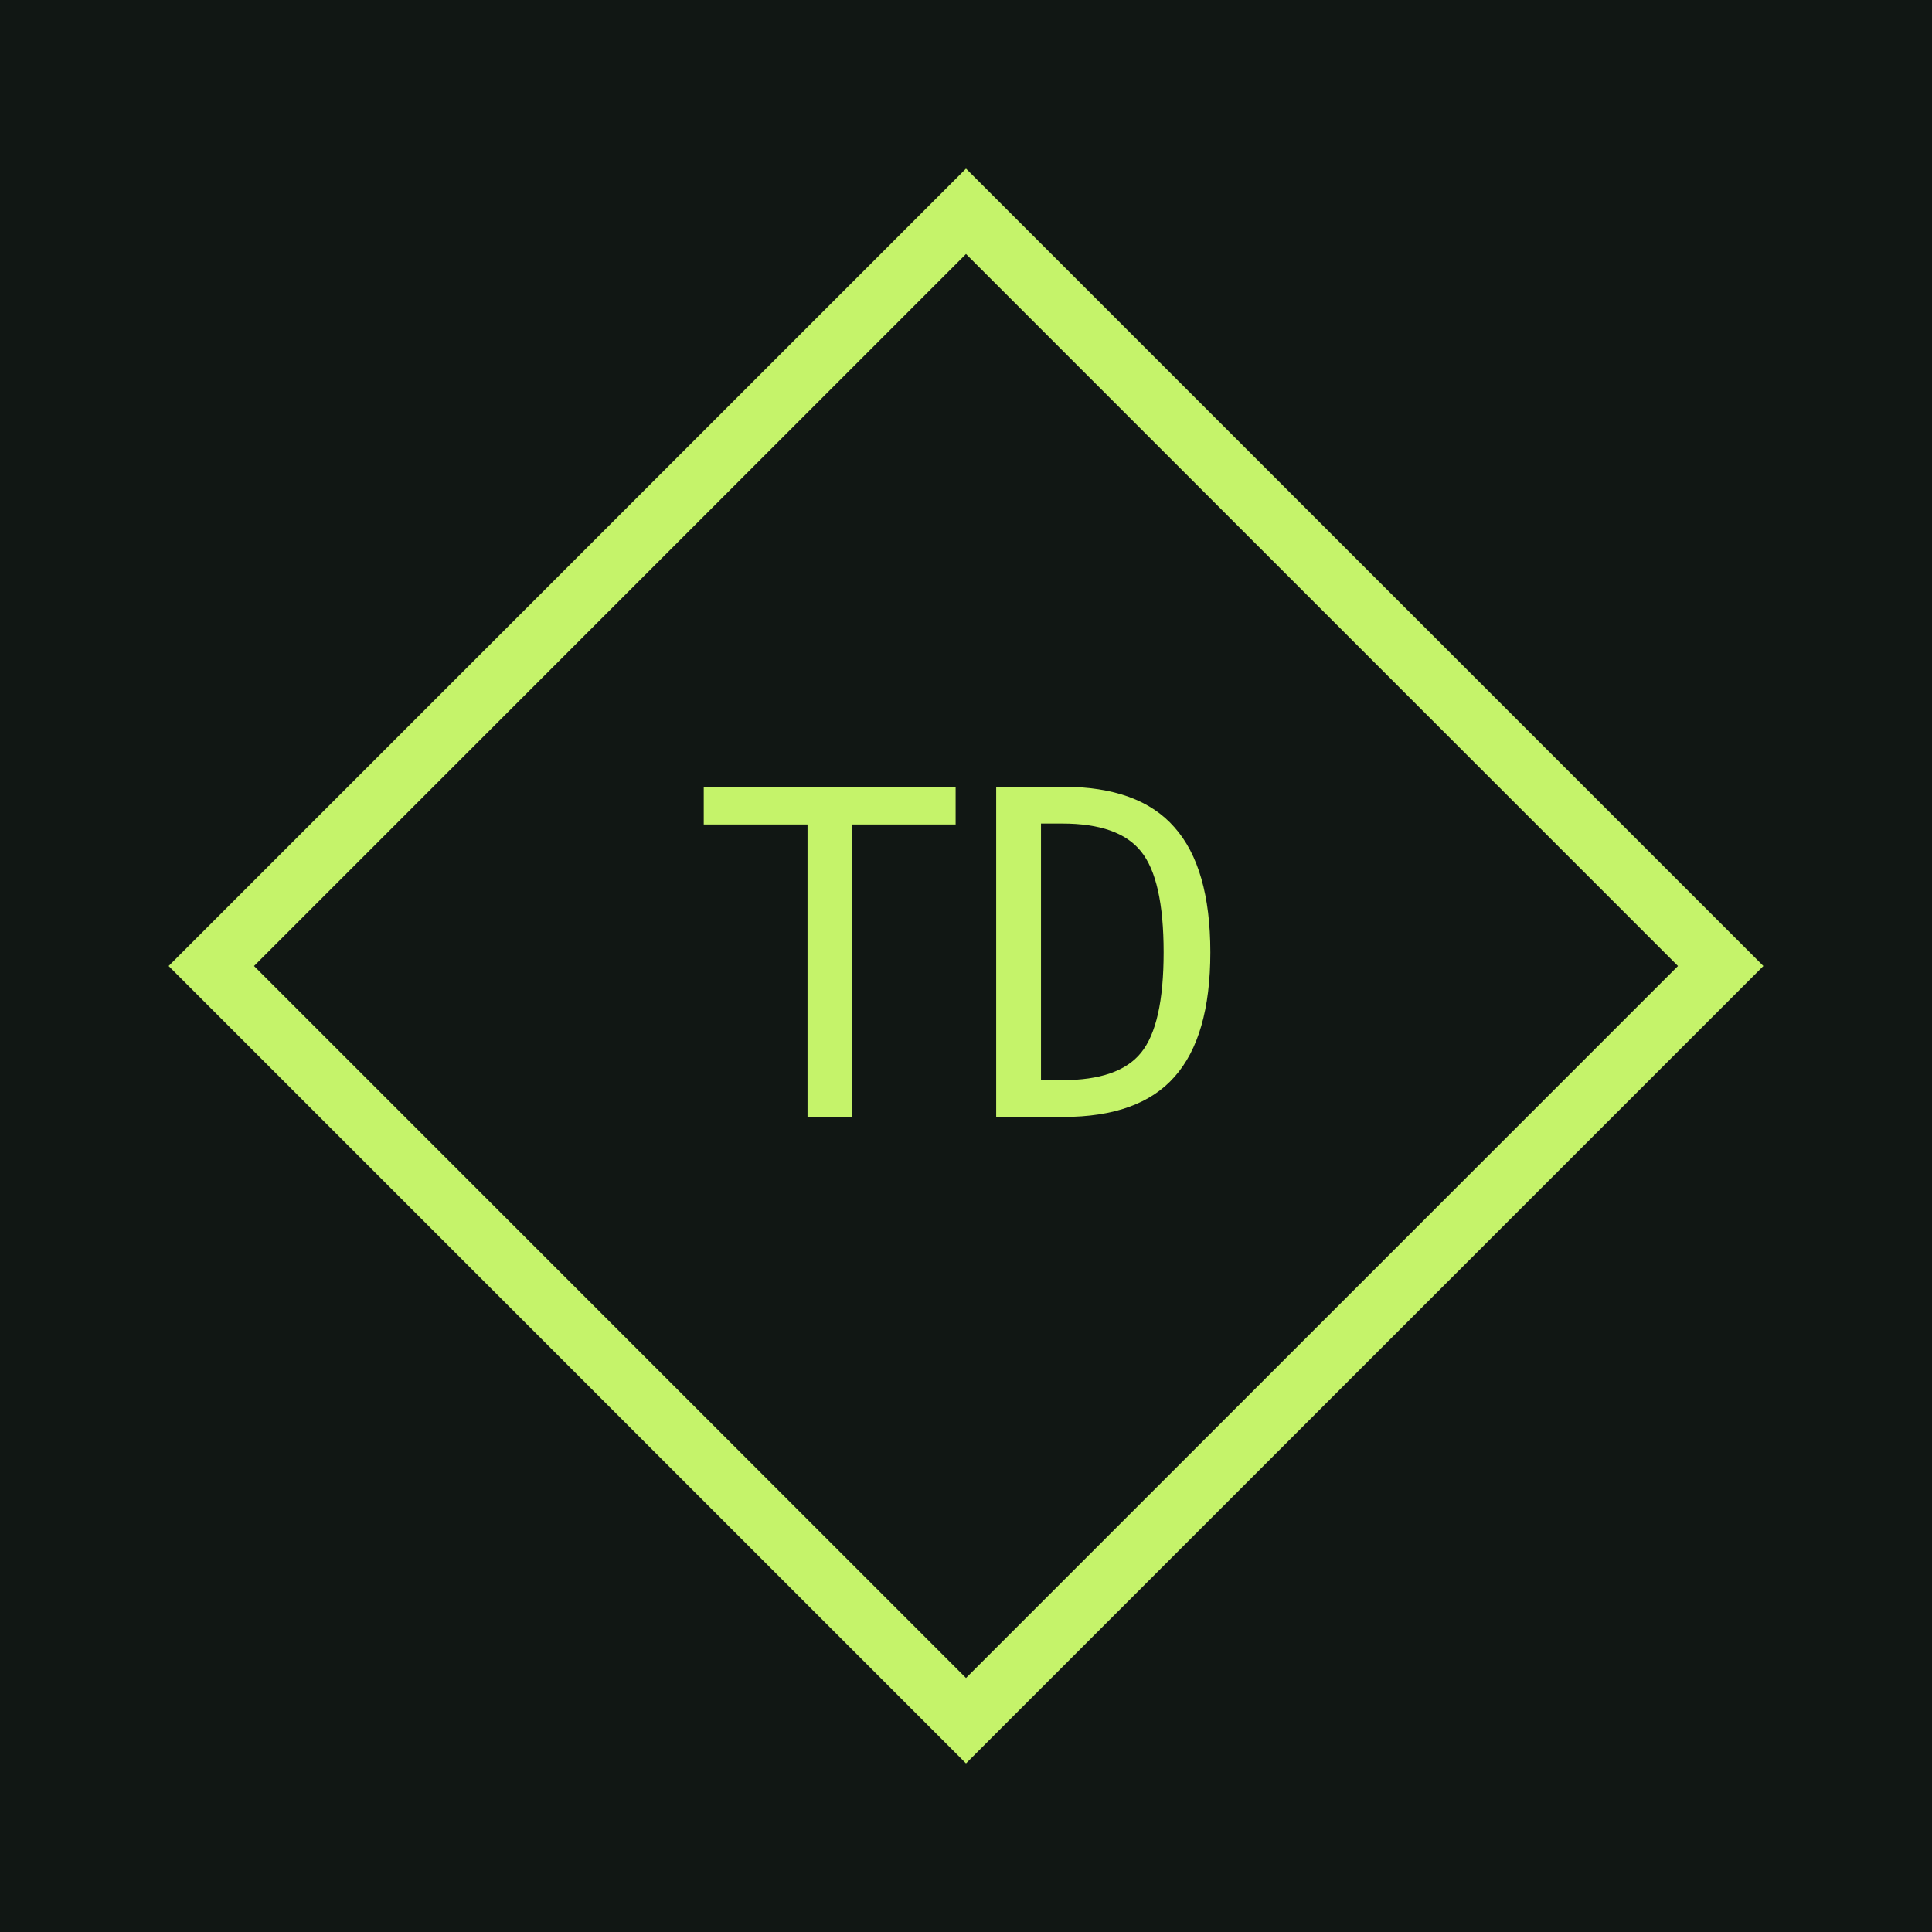
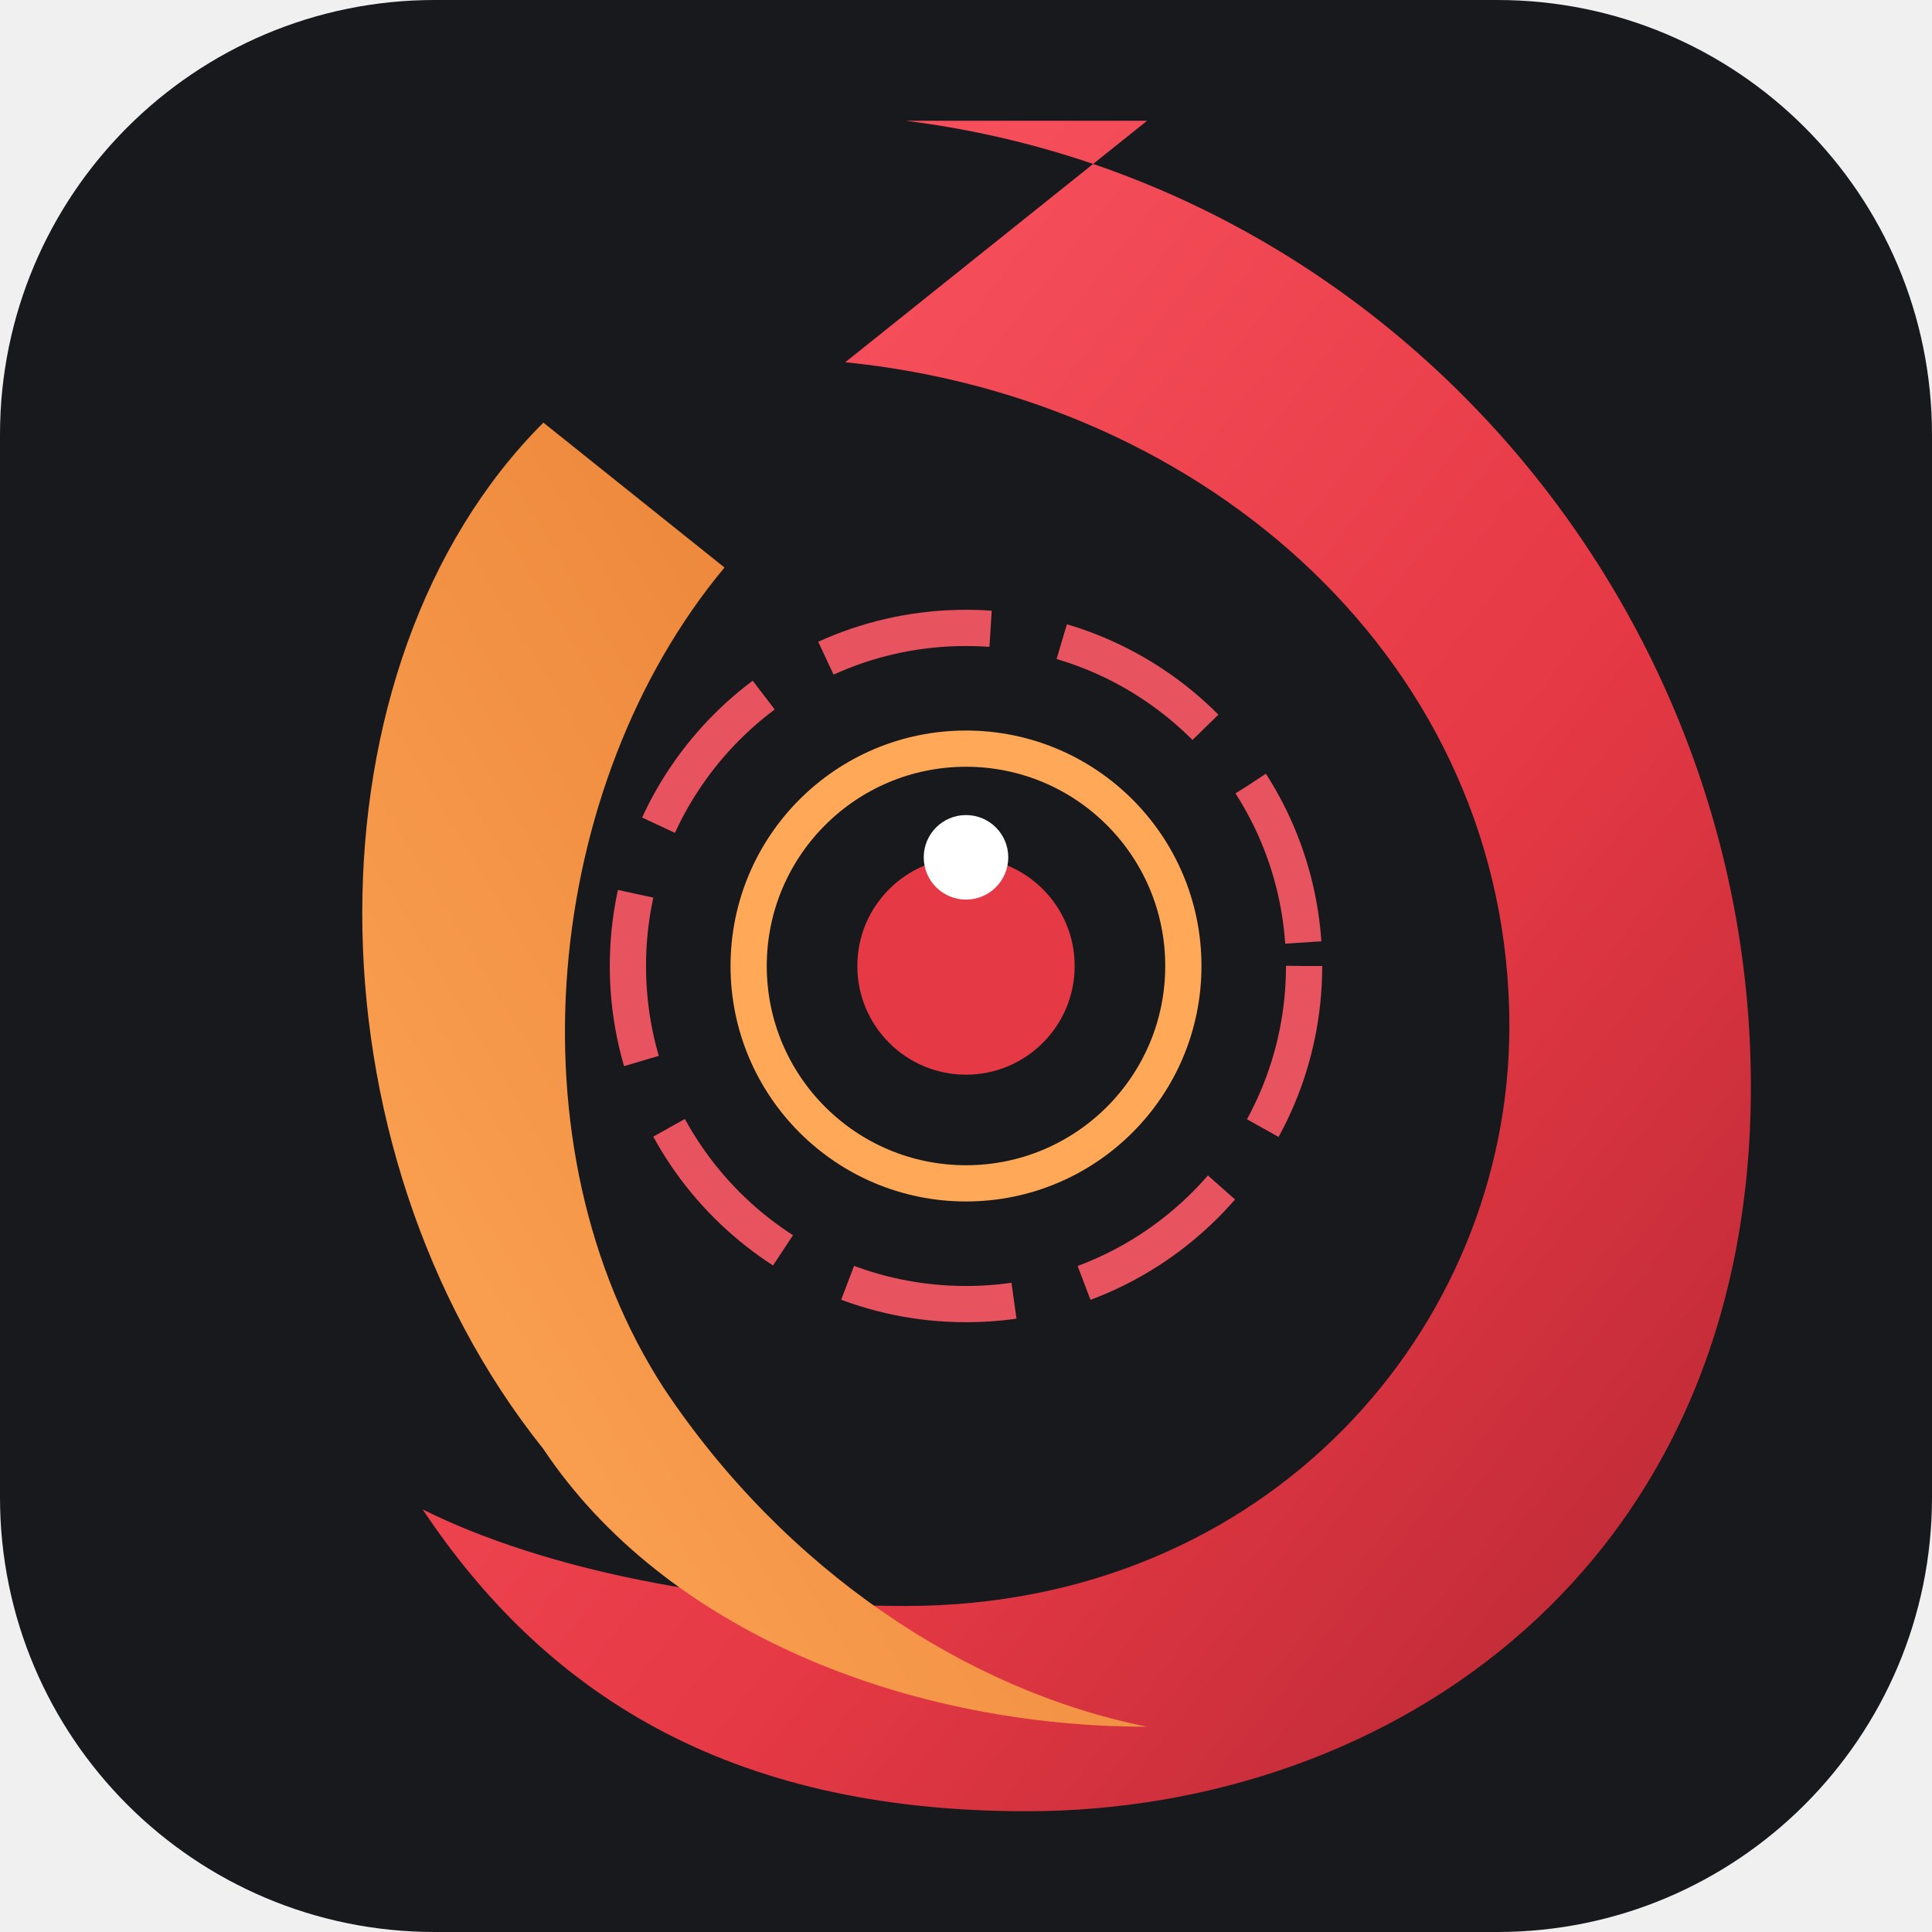
- <svg xmlns="http://www.w3.org/2000/svg" viewBox="0 0 64 64">
-   <rect width="64" height="64" fill="#111714" />
-   <path d="M32 7 57 32 32 57 7 32Z" fill="none" stroke="#c5f36a" stroke-width="2" />
-   <text x="32" y="37" fill="#c5f36a" font-family="monospace" font-size="15" text-anchor="middle">TD</text>
+ <svg xmlns="http://www.w3.org/2000/svg" viewBox="0 0 160 160" width="100%" height="100%">
+   <defs>
+     <linearGradient id="fav-red" x1="0%" y1="0%" x2="100%" y2="100%">
+       <stop offset="0%" stop-color="#FF5A67" />
+       <stop offset="60%" stop-color="#E53945" />
+       <stop offset="100%" stop-color="#B32632" />
+     </linearGradient>
+     <linearGradient id="fav-orange" x1="0%" y1="100%" x2="100%" y2="0%">
+       <stop offset="0%" stop-color="#FFA858" />
+       <stop offset="100%" stop-color="#E57A2F" />
+     </linearGradient>
+   </defs>
+   <rect width="160" height="160" rx="36" fill="#17191D" />
+   <g transform="translate(10, 5)">
+     <path d="M 65 5 C 105 10 135 45 135 85 C 135 125 105 145 75 145 C 50 145 35 135 25 120 C 35 125 50 128 65 128 C 95 128 115 105 115 80 C 115 50 90 28 60 25 L 85 5 Z" fill="url(#fav-red)" />
+     <path d="M 35 30 C 15 50 15 90 35 115 C 45 130 65 138 85 138 C 70 135 55 125 45 110 C 32 90 35 60 50 42 Z" fill="url(#fav-orange)" />
+     <circle cx="70" cy="75" r="28" fill="none" stroke="#FF5A67" stroke-width="3" stroke-dasharray="14 6" opacity="0.9" />
+     <circle cx="70" cy="75" r="18" fill="none" stroke="#FFA858" stroke-width="3" />
+     <circle cx="70" cy="75" r="9" fill="#E53945" />
+     <circle cx="70" cy="66" r="3.5" fill="#FFFFFF" />
+   </g>
</svg>
